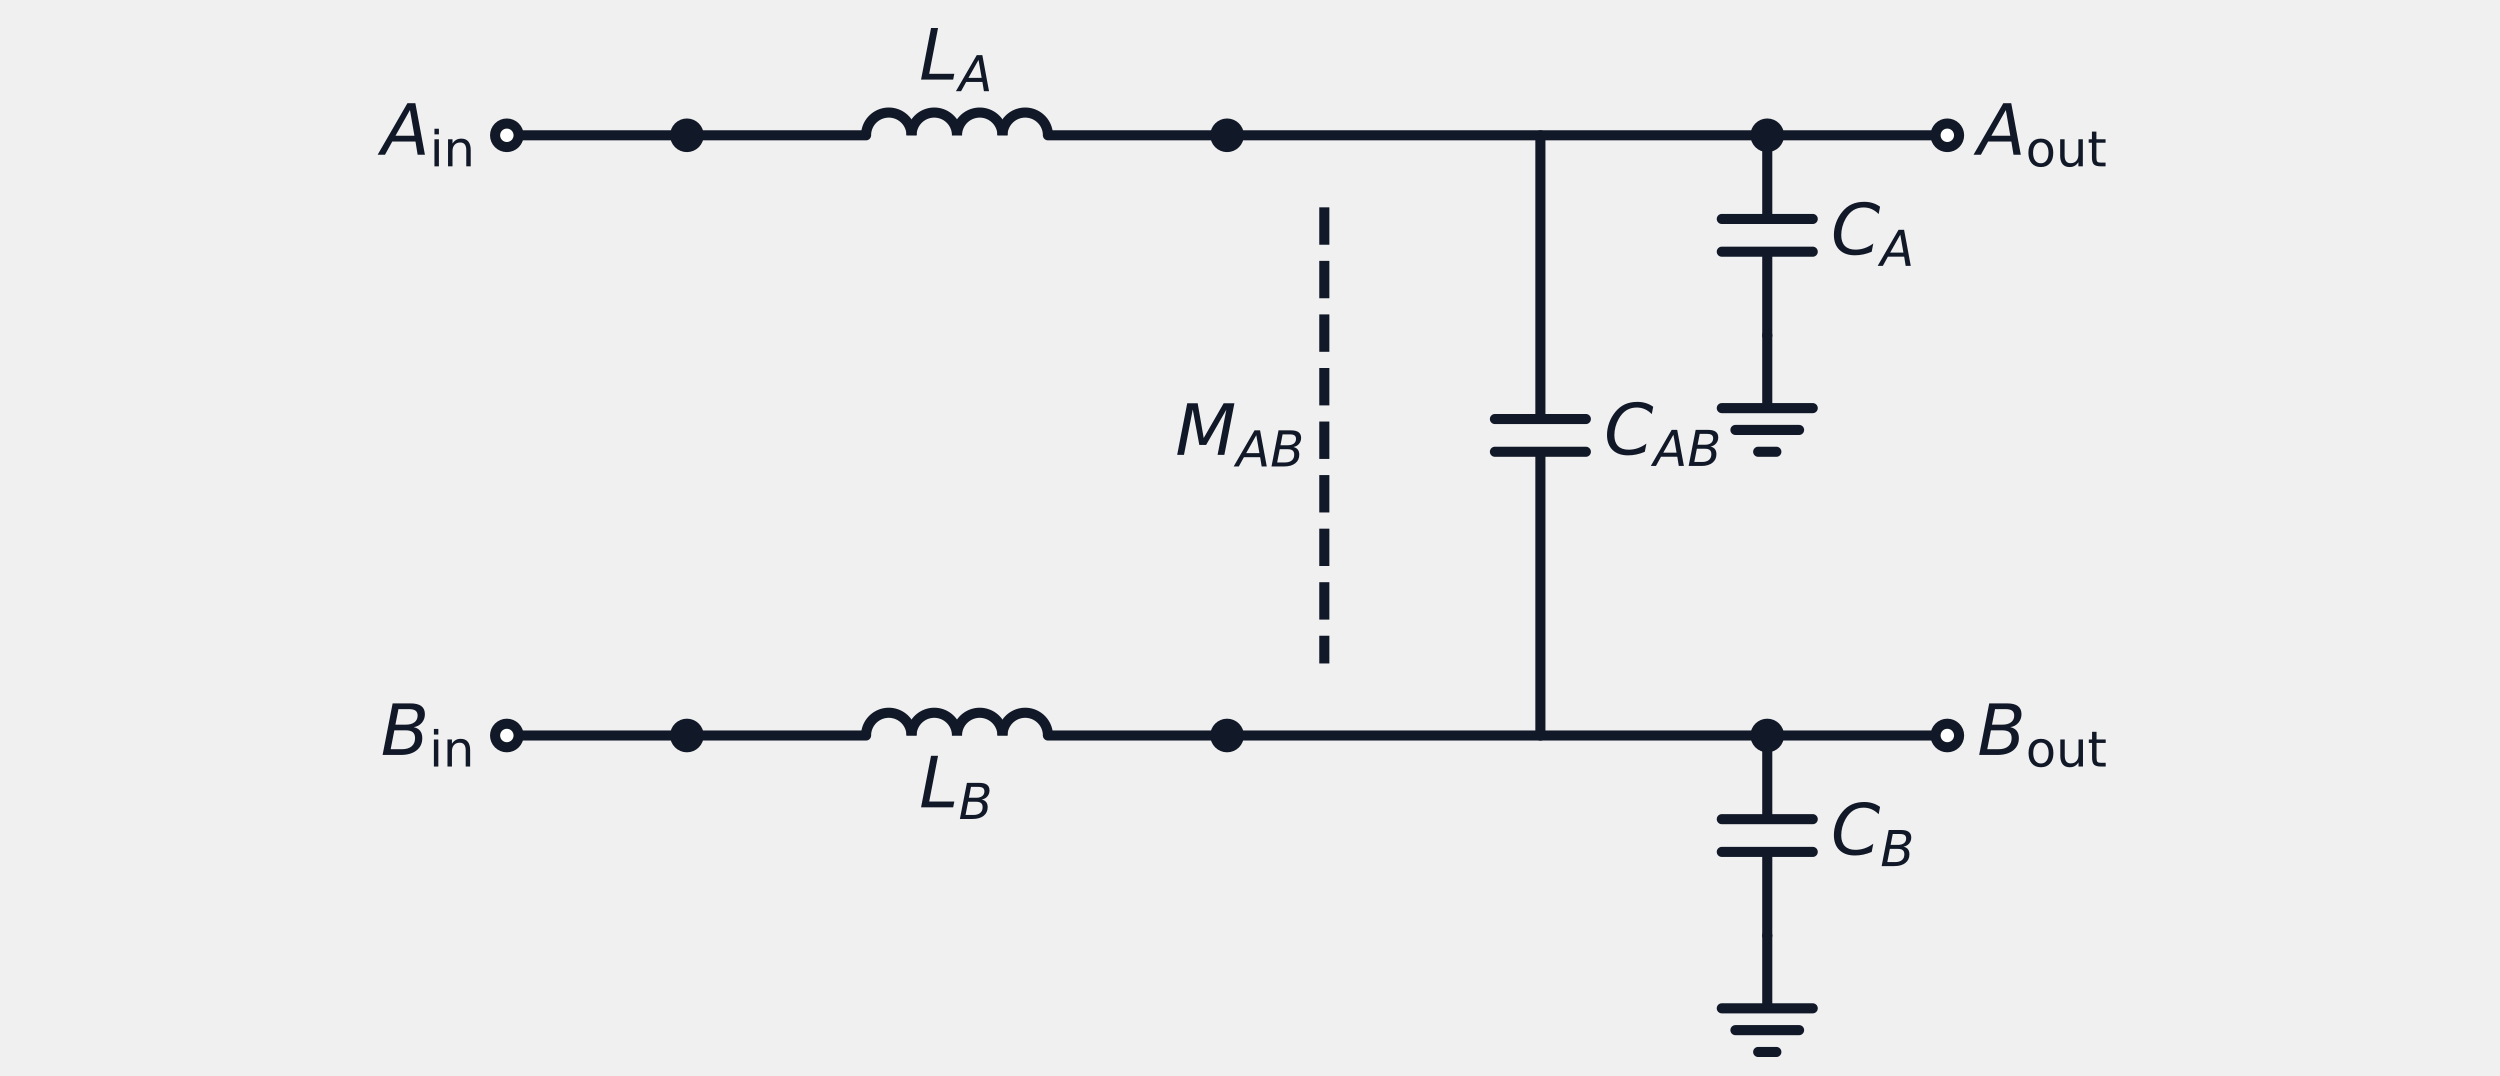
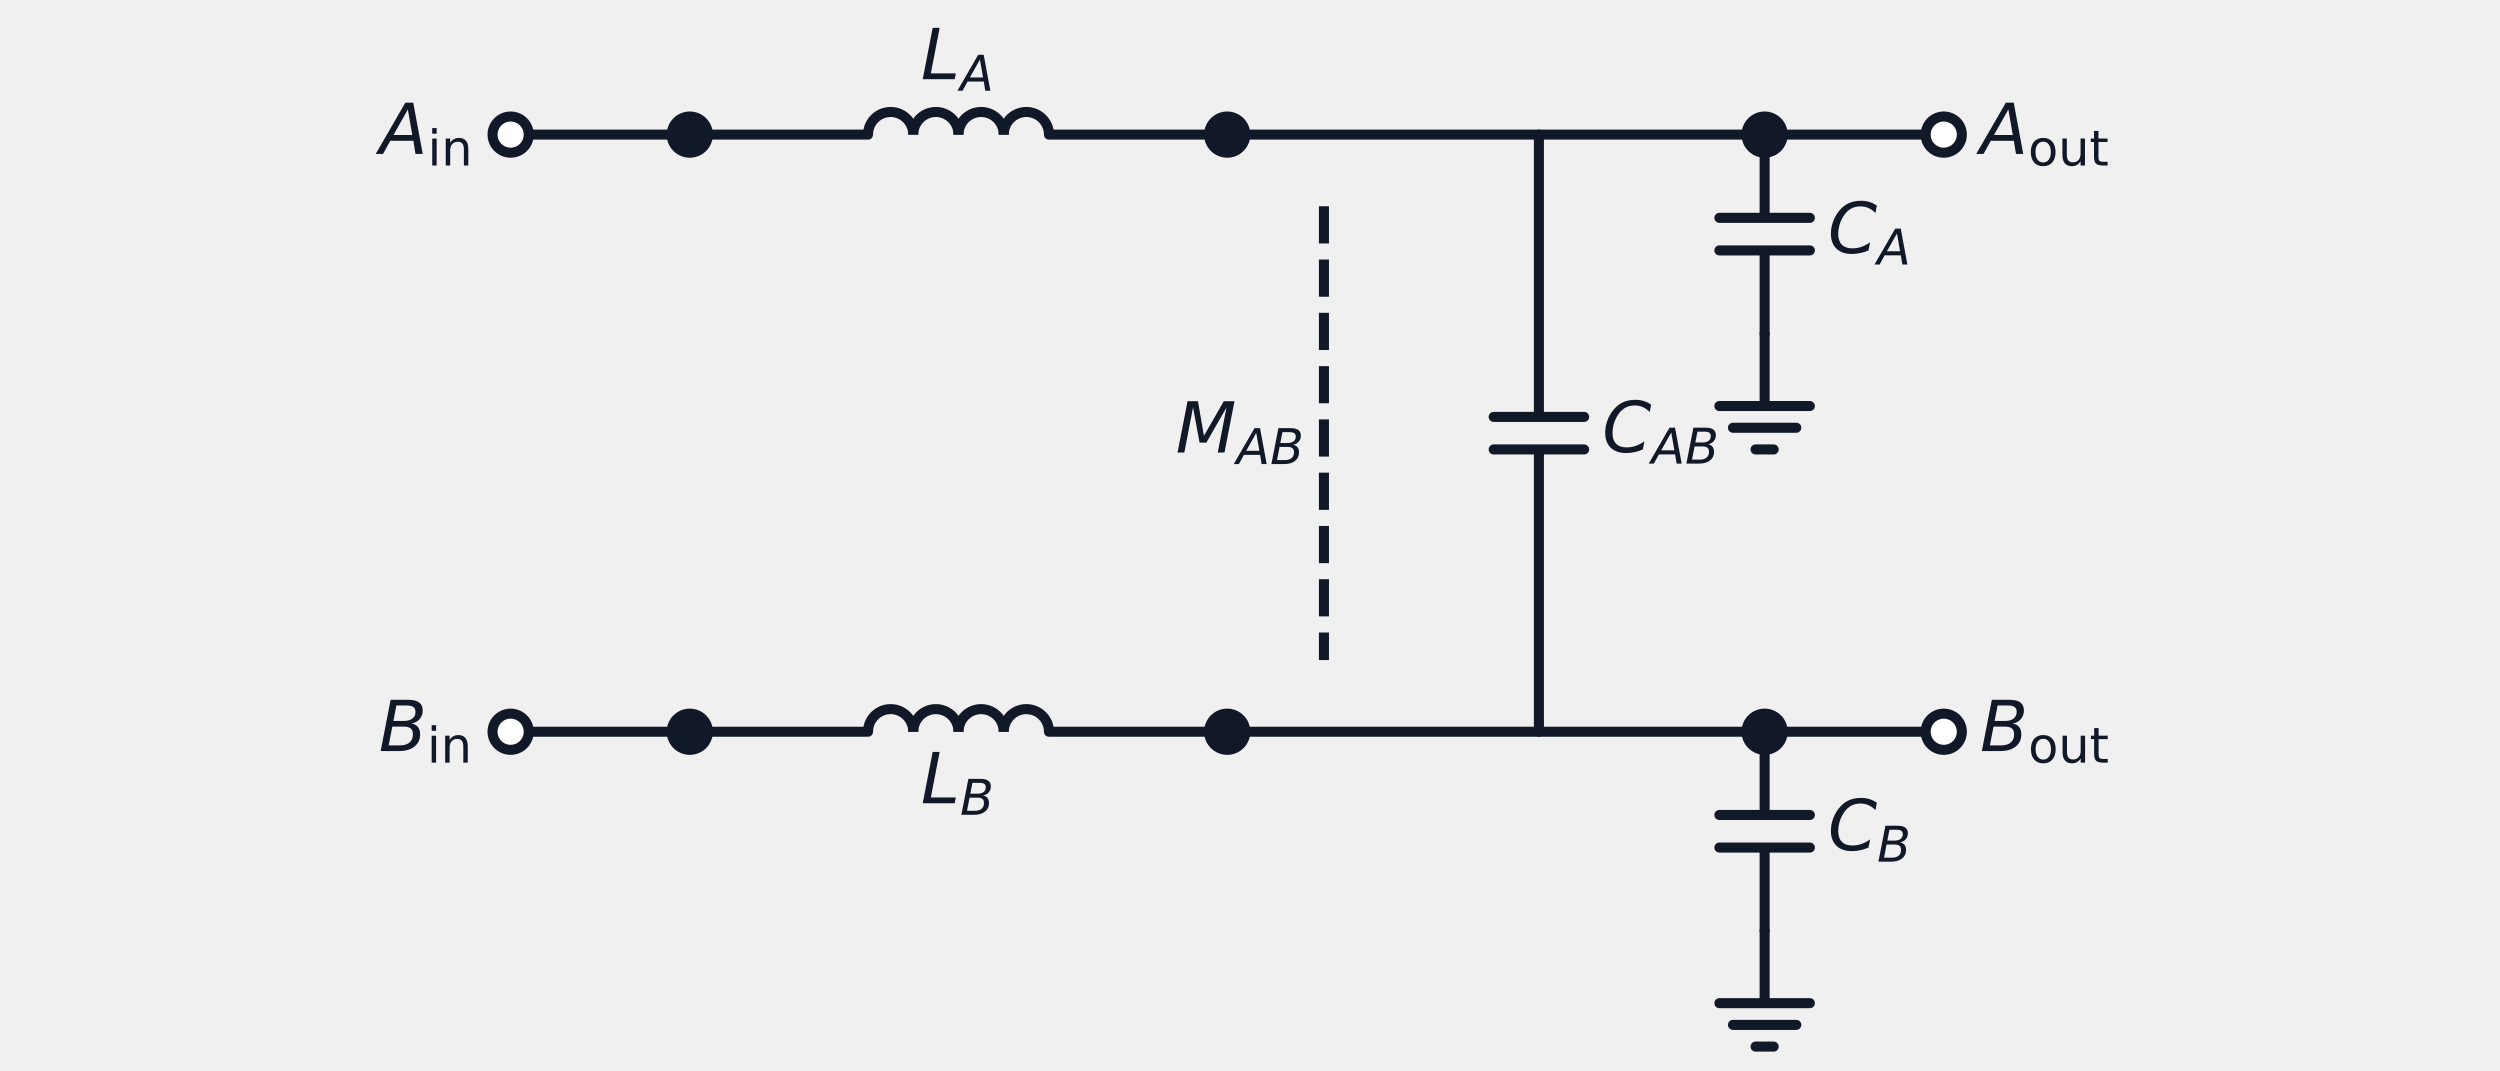
- <svg xmlns="http://www.w3.org/2000/svg" xmlns:xlink="http://www.w3.org/1999/xlink" width="494.835pt" height="212.9pt" viewBox="0 0 494.835 212.9" version="1.1">
+ <svg xmlns="http://www.w3.org/2000/svg" xmlns:xlink="http://www.w3.org/1999/xlink" width="497.376pt" height="212.9pt" viewBox="0 0 497.376 212.9" version="1.1">
  <defs>
    <style type="text/css">*{stroke-linejoin: round; stroke-linecap: butt}</style>
  </defs>
  <g id="figure_1">
    <g id="patch_1">
-       <path d="M 0 212.9 L 494.835 212.9 L 494.835 0 L 0 0 L 0 212.9 z " style="fill: none" />
+       <path d="M 0 212.9 L 497.376 212.9 L 497.376 0 L 0 0 L 0 212.9 z " style="fill: none" />
    </g>
    <g id="axes_1">
      <g id="patch_2">
-         <path d="M 171.421 26.78 L 171.431 26.492 L 171.458 26.205 L 171.504 25.92 L 171.569 25.639 L 171.651 25.362 L 171.75 25.091 L 171.867 24.828 L 172 24.572 L 172.15 24.325 L 172.315 24.088 L 172.495 23.863 L 172.689 23.649 L 172.896 23.449 L 173.116 23.262 L 173.347 23.089 L 173.589 22.932 L 173.84 22.79 L 174.1 22.665 L 174.367 22.557 L 174.641 22.466 L 174.92 22.393 L 175.203 22.338 L 175.489 22.301 L 175.777 22.282 L 176.066 22.282 L 176.354 22.301 L 176.64 22.338 L 176.923 22.393 L 177.202 22.466 L 177.476 22.557 L 177.743 22.665 L 178.003 22.79 L 178.254 22.932 L 178.496 23.089 L 178.727 23.262 L 178.947 23.449 L 179.154 23.649 L 179.348 23.863 L 179.528 24.088 L 179.693 24.325 L 179.842 24.572 L 179.976 24.828 L 180.093 25.091 L 180.192 25.362 L 180.274 25.639 L 180.338 25.92 L 180.384 26.205 L 180.412 26.492 L 180.421 26.78 " clip-path="url(#pNORMALIZED)" style="fill: none; stroke: #111827; stroke-width: 2; stroke-linejoin: miter" />
+         <path d="M 172.692 26.78 L 172.701 26.492 L 172.729 26.205 L 172.775 25.92 L 172.839 25.639 L 172.921 25.362 L 173.021 25.091 L 173.138 24.828 L 173.271 24.572 L 173.421 24.325 L 173.586 24.088 L 173.765 23.863 L 173.959 23.649 L 174.167 23.449 L 174.386 23.262 L 174.617 23.089 L 174.859 22.932 L 175.111 22.79 L 175.37 22.665 L 175.638 22.557 L 175.912 22.466 L 176.191 22.393 L 176.474 22.338 L 176.76 22.301 L 177.048 22.282 L 177.336 22.282 L 177.624 22.301 L 177.91 22.338 L 178.193 22.393 L 178.472 22.466 L 178.746 22.557 L 179.014 22.665 L 179.273 22.79 L 179.525 22.932 L 179.767 23.089 L 179.998 23.262 L 180.217 23.449 L 180.425 23.649 L 180.619 23.863 L 180.798 24.088 L 180.963 24.325 L 181.113 24.572 L 181.246 24.828 L 181.363 25.091 L 181.463 25.362 L 181.545 25.639 L 181.609 25.92 L 181.655 26.205 L 181.683 26.492 L 181.692 26.78 " clip-path="url(#pNORMALIZED)" style="fill: none; stroke: #111827; stroke-width: 2; stroke-linejoin: miter" />
      </g>
      <g id="patch_3">
-         <path d="M 180.421 26.78 L 180.431 26.492 L 180.458 26.205 L 180.504 25.92 L 180.569 25.639 L 180.651 25.362 L 180.75 25.091 L 180.867 24.828 L 181 24.572 L 181.15 24.325 L 181.315 24.088 L 181.495 23.863 L 181.689 23.649 L 181.896 23.449 L 182.116 23.262 L 182.347 23.089 L 182.589 22.932 L 182.84 22.79 L 183.1 22.665 L 183.367 22.557 L 183.641 22.466 L 183.92 22.393 L 184.203 22.338 L 184.489 22.301 L 184.777 22.282 L 185.066 22.282 L 185.354 22.301 L 185.64 22.338 L 185.923 22.393 L 186.202 22.466 L 186.476 22.557 L 186.743 22.665 L 187.003 22.79 L 187.254 22.932 L 187.496 23.089 L 187.727 23.262 L 187.947 23.449 L 188.154 23.649 L 188.348 23.863 L 188.528 24.088 L 188.693 24.325 L 188.842 24.572 L 188.976 24.828 L 189.093 25.091 L 189.192 25.362 L 189.274 25.639 L 189.338 25.92 L 189.384 26.205 L 189.412 26.492 L 189.421 26.78 " clip-path="url(#pNORMALIZED)" style="fill: none; stroke: #111827; stroke-width: 2; stroke-linejoin: miter" />
+         <path d="M 181.692 26.78 L 181.701 26.492 L 181.729 26.205 L 181.775 25.92 L 181.839 25.639 L 181.921 25.362 L 182.021 25.091 L 182.138 24.828 L 182.271 24.572 L 182.421 24.325 L 182.586 24.088 L 182.765 23.863 L 182.959 23.649 L 183.167 23.449 L 183.386 23.262 L 183.617 23.089 L 183.859 22.932 L 184.111 22.79 L 184.37 22.665 L 184.638 22.557 L 184.912 22.466 L 185.191 22.393 L 185.474 22.338 L 185.76 22.301 L 186.048 22.282 L 186.336 22.282 L 186.624 22.301 L 186.91 22.338 L 187.193 22.393 L 187.472 22.466 L 187.746 22.557 L 188.014 22.665 L 188.273 22.79 L 188.525 22.932 L 188.767 23.089 L 188.998 23.262 L 189.217 23.449 L 189.425 23.649 L 189.619 23.863 L 189.798 24.088 L 189.963 24.325 L 190.113 24.572 L 190.246 24.828 L 190.363 25.091 L 190.463 25.362 L 190.545 25.639 L 190.609 25.92 L 190.655 26.205 L 190.683 26.492 L 190.692 26.78 " clip-path="url(#pNORMALIZED)" style="fill: none; stroke: #111827; stroke-width: 2; stroke-linejoin: miter" />
      </g>
      <g id="patch_4">
-         <path d="M 189.421 26.78 L 189.431 26.492 L 189.458 26.205 L 189.504 25.92 L 189.569 25.639 L 189.651 25.362 L 189.75 25.091 L 189.867 24.828 L 190 24.572 L 190.15 24.325 L 190.315 24.088 L 190.495 23.863 L 190.689 23.649 L 190.896 23.449 L 191.116 23.262 L 191.347 23.089 L 191.589 22.932 L 191.84 22.79 L 192.1 22.665 L 192.367 22.557 L 192.641 22.466 L 192.92 22.393 L 193.203 22.338 L 193.489 22.301 L 193.777 22.282 L 194.066 22.282 L 194.354 22.301 L 194.64 22.338 L 194.923 22.393 L 195.202 22.466 L 195.476 22.557 L 195.743 22.665 L 196.003 22.79 L 196.254 22.932 L 196.496 23.089 L 196.727 23.262 L 196.947 23.449 L 197.154 23.649 L 197.348 23.863 L 197.528 24.088 L 197.693 24.325 L 197.842 24.572 L 197.976 24.828 L 198.093 25.091 L 198.192 25.362 L 198.274 25.639 L 198.338 25.92 L 198.384 26.205 L 198.412 26.492 L 198.421 26.78 " clip-path="url(#pNORMALIZED)" style="fill: none; stroke: #111827; stroke-width: 2; stroke-linejoin: miter" />
+         <path d="M 190.692 26.78 L 190.701 26.492 L 190.729 26.205 L 190.775 25.92 L 190.839 25.639 L 190.921 25.362 L 191.021 25.091 L 191.138 24.828 L 191.271 24.572 L 191.421 24.325 L 191.586 24.088 L 191.765 23.863 L 191.959 23.649 L 192.167 23.449 L 192.386 23.262 L 192.617 23.089 L 192.859 22.932 L 193.111 22.79 L 193.37 22.665 L 193.638 22.557 L 193.912 22.466 L 194.191 22.393 L 194.474 22.338 L 194.76 22.301 L 195.048 22.282 L 195.336 22.282 L 195.624 22.301 L 195.91 22.338 L 196.193 22.393 L 196.472 22.466 L 196.746 22.557 L 197.014 22.665 L 197.273 22.79 L 197.525 22.932 L 197.767 23.089 L 197.998 23.262 L 198.217 23.449 L 198.425 23.649 L 198.619 23.863 L 198.798 24.088 L 198.963 24.325 L 199.113 24.572 L 199.246 24.828 L 199.363 25.091 L 199.463 25.362 L 199.545 25.639 L 199.609 25.92 L 199.655 26.205 L 199.683 26.492 L 199.692 26.78 " clip-path="url(#pNORMALIZED)" style="fill: none; stroke: #111827; stroke-width: 2; stroke-linejoin: miter" />
      </g>
      <g id="patch_5">
-         <path d="M 198.421 26.78 L 198.431 26.492 L 198.458 26.205 L 198.504 25.92 L 198.569 25.639 L 198.651 25.362 L 198.75 25.091 L 198.867 24.828 L 199 24.572 L 199.15 24.325 L 199.315 24.088 L 199.495 23.863 L 199.689 23.649 L 199.896 23.449 L 200.116 23.262 L 200.347 23.089 L 200.589 22.932 L 200.84 22.79 L 201.1 22.665 L 201.367 22.557 L 201.641 22.466 L 201.92 22.393 L 202.203 22.338 L 202.489 22.301 L 202.777 22.282 L 203.066 22.282 L 203.354 22.301 L 203.64 22.338 L 203.923 22.393 L 204.202 22.466 L 204.476 22.557 L 204.743 22.665 L 205.003 22.79 L 205.254 22.932 L 205.496 23.089 L 205.727 23.262 L 205.947 23.449 L 206.154 23.649 L 206.348 23.863 L 206.528 24.088 L 206.693 24.325 L 206.842 24.572 L 206.976 24.828 L 207.093 25.091 L 207.192 25.362 L 207.274 25.639 L 207.338 25.92 L 207.384 26.205 L 207.412 26.492 L 207.421 26.78 " clip-path="url(#pNORMALIZED)" style="fill: none; stroke: #111827; stroke-width: 2; stroke-linejoin: miter" />
+         <path d="M 199.692 26.78 L 199.701 26.492 L 199.729 26.205 L 199.775 25.92 L 199.839 25.639 L 199.921 25.362 L 200.021 25.091 L 200.138 24.828 L 200.271 24.572 L 200.421 24.325 L 200.586 24.088 L 200.765 23.863 L 200.959 23.649 L 201.167 23.449 L 201.386 23.262 L 201.617 23.089 L 201.859 22.932 L 202.111 22.79 L 202.37 22.665 L 202.638 22.557 L 202.912 22.466 L 203.191 22.393 L 203.474 22.338 L 203.76 22.301 L 204.048 22.282 L 204.336 22.282 L 204.624 22.301 L 204.91 22.338 L 205.193 22.393 L 205.472 22.466 L 205.746 22.557 L 206.014 22.665 L 206.273 22.79 L 206.525 22.932 L 206.767 23.089 L 206.998 23.262 L 207.217 23.449 L 207.425 23.649 L 207.619 23.863 L 207.798 24.088 L 207.963 24.325 L 208.113 24.572 L 208.246 24.828 L 208.363 25.091 L 208.463 25.362 L 208.545 25.639 L 208.609 25.92 L 208.655 26.205 L 208.683 26.492 L 208.692 26.78 " clip-path="url(#pNORMALIZED)" style="fill: none; stroke: #111827; stroke-width: 2; stroke-linejoin: miter" />
      </g>
      <g id="patch_6">
-         <path d="M 171.421 145.58 L 171.431 145.292 L 171.458 145.005 L 171.504 144.72 L 171.569 144.439 L 171.651 144.162 L 171.75 143.891 L 171.867 143.628 L 172 143.372 L 172.15 143.125 L 172.315 142.888 L 172.495 142.663 L 172.689 142.449 L 172.896 142.249 L 173.116 142.062 L 173.347 141.889 L 173.589 141.732 L 173.84 141.59 L 174.1 141.465 L 174.367 141.357 L 174.641 141.266 L 174.92 141.193 L 175.203 141.138 L 175.489 141.101 L 175.777 141.082 L 176.066 141.082 L 176.354 141.101 L 176.64 141.138 L 176.923 141.193 L 177.202 141.266 L 177.476 141.357 L 177.743 141.465 L 178.003 141.59 L 178.254 141.732 L 178.496 141.889 L 178.727 142.062 L 178.947 142.249 L 179.154 142.449 L 179.348 142.663 L 179.528 142.888 L 179.693 143.125 L 179.842 143.372 L 179.976 143.628 L 180.093 143.891 L 180.192 144.162 L 180.274 144.439 L 180.338 144.72 L 180.384 145.005 L 180.412 145.292 L 180.421 145.58 " clip-path="url(#pNORMALIZED)" style="fill: none; stroke: #111827; stroke-width: 2; stroke-linejoin: miter" />
+         <path d="M 172.692 145.58 L 172.701 145.292 L 172.729 145.005 L 172.775 144.72 L 172.839 144.439 L 172.921 144.162 L 173.021 143.891 L 173.138 143.628 L 173.271 143.372 L 173.421 143.125 L 173.586 142.888 L 173.765 142.663 L 173.959 142.449 L 174.167 142.249 L 174.386 142.062 L 174.617 141.889 L 174.859 141.732 L 175.111 141.59 L 175.37 141.465 L 175.638 141.357 L 175.912 141.266 L 176.191 141.193 L 176.474 141.138 L 176.76 141.101 L 177.048 141.082 L 177.336 141.082 L 177.624 141.101 L 177.91 141.138 L 178.193 141.193 L 178.472 141.266 L 178.746 141.357 L 179.014 141.465 L 179.273 141.59 L 179.525 141.732 L 179.767 141.889 L 179.998 142.062 L 180.217 142.249 L 180.425 142.449 L 180.619 142.663 L 180.798 142.888 L 180.963 143.125 L 181.113 143.372 L 181.246 143.628 L 181.363 143.891 L 181.463 144.162 L 181.545 144.439 L 181.609 144.72 L 181.655 145.005 L 181.683 145.292 L 181.692 145.58 " clip-path="url(#pNORMALIZED)" style="fill: none; stroke: #111827; stroke-width: 2; stroke-linejoin: miter" />
      </g>
      <g id="patch_7">
-         <path d="M 180.421 145.58 L 180.431 145.292 L 180.458 145.005 L 180.504 144.72 L 180.569 144.439 L 180.651 144.162 L 180.75 143.891 L 180.867 143.628 L 181 143.372 L 181.15 143.125 L 181.315 142.888 L 181.495 142.663 L 181.689 142.449 L 181.896 142.249 L 182.116 142.062 L 182.347 141.889 L 182.589 141.732 L 182.84 141.59 L 183.1 141.465 L 183.367 141.357 L 183.641 141.266 L 183.92 141.193 L 184.203 141.138 L 184.489 141.101 L 184.777 141.082 L 185.066 141.082 L 185.354 141.101 L 185.64 141.138 L 185.923 141.193 L 186.202 141.266 L 186.476 141.357 L 186.743 141.465 L 187.003 141.59 L 187.254 141.732 L 187.496 141.889 L 187.727 142.062 L 187.947 142.249 L 188.154 142.449 L 188.348 142.663 L 188.528 142.888 L 188.693 143.125 L 188.842 143.372 L 188.976 143.628 L 189.093 143.891 L 189.192 144.162 L 189.274 144.439 L 189.338 144.72 L 189.384 145.005 L 189.412 145.292 L 189.421 145.58 " clip-path="url(#pNORMALIZED)" style="fill: none; stroke: #111827; stroke-width: 2; stroke-linejoin: miter" />
+         <path d="M 181.692 145.58 L 181.701 145.292 L 181.729 145.005 L 181.775 144.72 L 181.839 144.439 L 181.921 144.162 L 182.021 143.891 L 182.138 143.628 L 182.271 143.372 L 182.421 143.125 L 182.586 142.888 L 182.765 142.663 L 182.959 142.449 L 183.167 142.249 L 183.386 142.062 L 183.617 141.889 L 183.859 141.732 L 184.111 141.59 L 184.37 141.465 L 184.638 141.357 L 184.912 141.266 L 185.191 141.193 L 185.474 141.138 L 185.76 141.101 L 186.048 141.082 L 186.336 141.082 L 186.624 141.101 L 186.91 141.138 L 187.193 141.193 L 187.472 141.266 L 187.746 141.357 L 188.014 141.465 L 188.273 141.59 L 188.525 141.732 L 188.767 141.889 L 188.998 142.062 L 189.217 142.249 L 189.425 142.449 L 189.619 142.663 L 189.798 142.888 L 189.963 143.125 L 190.113 143.372 L 190.246 143.628 L 190.363 143.891 L 190.463 144.162 L 190.545 144.439 L 190.609 144.72 L 190.655 145.005 L 190.683 145.292 L 190.692 145.58 " clip-path="url(#pNORMALIZED)" style="fill: none; stroke: #111827; stroke-width: 2; stroke-linejoin: miter" />
      </g>
      <g id="patch_8">
-         <path d="M 189.421 145.58 L 189.431 145.292 L 189.458 145.005 L 189.504 144.72 L 189.569 144.439 L 189.651 144.162 L 189.75 143.891 L 189.867 143.628 L 190 143.372 L 190.15 143.125 L 190.315 142.888 L 190.495 142.663 L 190.689 142.449 L 190.896 142.249 L 191.116 142.062 L 191.347 141.889 L 191.589 141.732 L 191.84 141.59 L 192.1 141.465 L 192.367 141.357 L 192.641 141.266 L 192.92 141.193 L 193.203 141.138 L 193.489 141.101 L 193.777 141.082 L 194.066 141.082 L 194.354 141.101 L 194.64 141.138 L 194.923 141.193 L 195.202 141.266 L 195.476 141.357 L 195.743 141.465 L 196.003 141.59 L 196.254 141.732 L 196.496 141.889 L 196.727 142.062 L 196.947 142.249 L 197.154 142.449 L 197.348 142.663 L 197.528 142.888 L 197.693 143.125 L 197.842 143.372 L 197.976 143.628 L 198.093 143.891 L 198.192 144.162 L 198.274 144.439 L 198.338 144.72 L 198.384 145.005 L 198.412 145.292 L 198.421 145.58 " clip-path="url(#pNORMALIZED)" style="fill: none; stroke: #111827; stroke-width: 2; stroke-linejoin: miter" />
+         <path d="M 190.692 145.58 L 190.701 145.292 L 190.729 145.005 L 190.775 144.72 L 190.839 144.439 L 190.921 144.162 L 191.021 143.891 L 191.138 143.628 L 191.271 143.372 L 191.421 143.125 L 191.586 142.888 L 191.765 142.663 L 191.959 142.449 L 192.167 142.249 L 192.386 142.062 L 192.617 141.889 L 192.859 141.732 L 193.111 141.59 L 193.37 141.465 L 193.638 141.357 L 193.912 141.266 L 194.191 141.193 L 194.474 141.138 L 194.76 141.101 L 195.048 141.082 L 195.336 141.082 L 195.624 141.101 L 195.91 141.138 L 196.193 141.193 L 196.472 141.266 L 196.746 141.357 L 197.014 141.465 L 197.273 141.59 L 197.525 141.732 L 197.767 141.889 L 197.998 142.062 L 198.217 142.249 L 198.425 142.449 L 198.619 142.663 L 198.798 142.888 L 198.963 143.125 L 199.113 143.372 L 199.246 143.628 L 199.363 143.891 L 199.463 144.162 L 199.545 144.439 L 199.609 144.72 L 199.655 145.005 L 199.683 145.292 L 199.692 145.58 " clip-path="url(#pNORMALIZED)" style="fill: none; stroke: #111827; stroke-width: 2; stroke-linejoin: miter" />
      </g>
      <g id="patch_9">
-         <path d="M 198.421 145.58 L 198.431 145.292 L 198.458 145.005 L 198.504 144.72 L 198.569 144.439 L 198.651 144.162 L 198.75 143.891 L 198.867 143.628 L 199 143.372 L 199.15 143.125 L 199.315 142.888 L 199.495 142.663 L 199.689 142.449 L 199.896 142.249 L 200.116 142.062 L 200.347 141.889 L 200.589 141.732 L 200.84 141.59 L 201.1 141.465 L 201.367 141.357 L 201.641 141.266 L 201.92 141.193 L 202.203 141.138 L 202.489 141.101 L 202.777 141.082 L 203.066 141.082 L 203.354 141.101 L 203.64 141.138 L 203.923 141.193 L 204.202 141.266 L 204.476 141.357 L 204.743 141.465 L 205.003 141.59 L 205.254 141.732 L 205.496 141.889 L 205.727 142.062 L 205.947 142.249 L 206.154 142.449 L 206.348 142.663 L 206.528 142.888 L 206.693 143.125 L 206.842 143.372 L 206.976 143.628 L 207.093 143.891 L 207.192 144.162 L 207.274 144.439 L 207.338 144.72 L 207.384 145.005 L 207.412 145.292 L 207.421 145.58 " clip-path="url(#pNORMALIZED)" style="fill: none; stroke: #111827; stroke-width: 2; stroke-linejoin: miter" />
+         <path d="M 199.692 145.58 L 199.701 145.292 L 199.729 145.005 L 199.775 144.72 L 199.839 144.439 L 199.921 144.162 L 200.021 143.891 L 200.138 143.628 L 200.271 143.372 L 200.421 143.125 L 200.586 142.888 L 200.765 142.663 L 200.959 142.449 L 201.167 142.249 L 201.386 142.062 L 201.617 141.889 L 201.859 141.732 L 202.111 141.59 L 202.37 141.465 L 202.638 141.357 L 202.912 141.266 L 203.191 141.193 L 203.474 141.138 L 203.76 141.101 L 204.048 141.082 L 204.336 141.082 L 204.624 141.101 L 204.91 141.138 L 205.193 141.193 L 205.472 141.266 L 205.746 141.357 L 206.014 141.465 L 206.273 141.59 L 206.525 141.732 L 206.767 141.889 L 206.998 142.062 L 207.217 142.249 L 207.425 142.449 L 207.619 142.663 L 207.798 142.888 L 207.963 143.125 L 208.113 143.372 L 208.246 143.628 L 208.363 143.891 L 208.463 144.162 L 208.545 144.439 L 208.609 144.72 L 208.655 145.005 L 208.683 145.292 L 208.692 145.58 " clip-path="url(#pNORMALIZED)" style="fill: none; stroke: #111827; stroke-width: 2; stroke-linejoin: miter" />
      </g>
      <g id="line2d_1">
-         <path d="M 100.321 26.78 L 118.141 26.78 L 135.961 26.78 " clip-path="url(#pNORMALIZED)" style="fill: none; stroke: #111827; stroke-width: 2; stroke-linecap: round" />
+         <path d="M 101.592 26.78 L 119.412 26.78 L 137.232 26.78 " clip-path="url(#pNORMALIZED)" style="fill: none; stroke: #111827; stroke-width: 2; stroke-linecap: round" />
      </g>
      <g id="line2d_2">
-         <path d="M 349.801 26.78 L 367.621 26.78 L 385.441 26.78 " clip-path="url(#pNORMALIZED)" style="fill: none; stroke: #111827; stroke-width: 2; stroke-linecap: round" />
+         <path d="M 351.072 26.78 L 368.892 26.78 L 386.712 26.78 " clip-path="url(#pNORMALIZED)" style="fill: none; stroke: #111827; stroke-width: 2; stroke-linecap: round" />
      </g>
      <g id="line2d_3">
-         <path d="M 100.321 145.58 L 118.141 145.58 L 135.961 145.58 " clip-path="url(#pNORMALIZED)" style="fill: none; stroke: #111827; stroke-width: 2; stroke-linecap: round" />
+         <path d="M 101.592 145.58 L 119.412 145.58 L 137.232 145.58 " clip-path="url(#pNORMALIZED)" style="fill: none; stroke: #111827; stroke-width: 2; stroke-linecap: round" />
      </g>
      <g id="line2d_4">
-         <path d="M 349.801 145.58 L 367.621 145.58 L 385.441 145.58 " clip-path="url(#pNORMALIZED)" style="fill: none; stroke: #111827; stroke-width: 2; stroke-linecap: round" />
+         <path d="M 351.072 145.58 L 368.892 145.58 L 386.712 145.58 " clip-path="url(#pNORMALIZED)" style="fill: none; stroke: #111827; stroke-width: 2; stroke-linecap: round" />
      </g>
      <g id="line2d_5">
-         <path d="M 135.961 26.78 L 171.421 26.78 M 207.421 26.78 L 242.881 26.78 " clip-path="url(#pNORMALIZED)" style="fill: none; stroke: #111827; stroke-width: 2; stroke-linecap: round" />
+         <path d="M 137.232 26.78 L 172.692 26.78 M 208.692 26.78 L 244.152 26.78 " clip-path="url(#pNORMALIZED)" style="fill: none; stroke: #111827; stroke-width: 2; stroke-linecap: round" />
      </g>
      <g id="line2d_6">
-         <path d="M 242.881 26.78 L 296.341 26.78 L 349.801 26.78 " clip-path="url(#pNORMALIZED)" style="fill: none; stroke: #111827; stroke-width: 2; stroke-linecap: round" />
+         <path d="M 244.152 26.78 L 297.612 26.78 L 351.072 26.78 " clip-path="url(#pNORMALIZED)" style="fill: none; stroke: #111827; stroke-width: 2; stroke-linecap: round" />
      </g>
      <g id="line2d_7">
-         <path d="M 135.961 145.58 L 171.421 145.58 M 207.421 145.58 L 242.881 145.58 " clip-path="url(#pNORMALIZED)" style="fill: none; stroke: #111827; stroke-width: 2; stroke-linecap: round" />
+         <path d="M 137.232 145.58 L 172.692 145.58 M 208.692 145.58 L 244.152 145.58 " clip-path="url(#pNORMALIZED)" style="fill: none; stroke: #111827; stroke-width: 2; stroke-linecap: round" />
      </g>
      <g id="line2d_8">
-         <path d="M 242.881 145.58 L 296.341 145.58 L 349.801 145.58 " clip-path="url(#pNORMALIZED)" style="fill: none; stroke: #111827; stroke-width: 2; stroke-linecap: round" />
+         <path d="M 244.152 145.58 L 297.612 145.58 L 351.072 145.58 " clip-path="url(#pNORMALIZED)" style="fill: none; stroke: #111827; stroke-width: 2; stroke-linecap: round" />
      </g>
      <g id="line2d_9">
-         <path d="M 349.801 26.78 L 349.801 43.34 M 358.801 43.34 L 340.801 43.34 M 358.801 49.82 L 340.801 49.82 M 349.801 49.82 L 349.801 66.38 " clip-path="url(#pNORMALIZED)" style="fill: none; stroke: #111827; stroke-width: 2; stroke-linecap: round" />
+         <path d="M 351.072 26.78 L 351.072 43.34 M 360.072 43.34 L 342.072 43.34 M 360.072 49.82 L 342.072 49.82 M 351.072 49.82 L 351.072 66.38 " clip-path="url(#pNORMALIZED)" style="fill: none; stroke: #111827; stroke-width: 2; stroke-linecap: round" />
      </g>
      <g id="line2d_10">
-         <path d="M 349.801 66.38 L 349.801 80.78 L 340.801 80.78 L 358.801 80.78 M 343.501 85.1 L 356.101 85.1 M 348.001 89.42 L 351.601 89.42 " clip-path="url(#pNORMALIZED)" style="fill: none; stroke: #111827; stroke-width: 2; stroke-linecap: round" />
+         <path d="M 351.072 66.38 L 351.072 80.78 L 342.072 80.78 L 360.072 80.78 M 344.772 85.1 L 357.372 85.1 M 349.272 89.42 L 352.872 89.42 " clip-path="url(#pNORMALIZED)" style="fill: none; stroke: #111827; stroke-width: 2; stroke-linecap: round" />
      </g>
      <g id="line2d_11">
-         <path d="M 349.801 145.58 L 349.801 162.14 M 358.801 162.14 L 340.801 162.14 M 358.801 168.62 L 340.801 168.62 M 349.801 168.62 L 349.801 185.18 " clip-path="url(#pNORMALIZED)" style="fill: none; stroke: #111827; stroke-width: 2; stroke-linecap: round" />
+         <path d="M 351.072 145.58 L 351.072 162.14 M 360.072 162.14 L 342.072 162.14 M 360.072 168.62 L 342.072 168.62 M 351.072 168.62 L 351.072 185.18 " clip-path="url(#pNORMALIZED)" style="fill: none; stroke: #111827; stroke-width: 2; stroke-linecap: round" />
      </g>
      <g id="line2d_12">
-         <path d="M 349.801 185.18 L 349.801 199.58 L 340.801 199.58 L 358.801 199.58 M 343.501 203.9 L 356.101 203.9 M 348.001 208.22 L 351.601 208.22 " clip-path="url(#pNORMALIZED)" style="fill: none; stroke: #111827; stroke-width: 2; stroke-linecap: round" />
+         <path d="M 351.072 185.18 L 351.072 199.58 L 342.072 199.58 L 360.072 199.58 M 344.772 203.9 L 357.372 203.9 M 349.272 208.22 L 352.872 208.22 " clip-path="url(#pNORMALIZED)" style="fill: none; stroke: #111827; stroke-width: 2; stroke-linecap: round" />
      </g>
      <g id="line2d_13">
-         <path d="M 262.127 41.036 L 262.127 86.18 L 262.127 131.324 " clip-path="url(#pNORMALIZED)" style="fill: none; stroke-dasharray: 7.4,3.2; stroke-dashoffset: 0; stroke: #111827; stroke-width: 2" />
+         <path d="M 263.398 41.036 L 263.398 86.18 L 263.398 131.324 " clip-path="url(#pNORMALIZED)" style="fill: none; stroke-dasharray: 7.4,3.2; stroke-dashoffset: 0; stroke: #111827; stroke-width: 2" />
      </g>
      <g id="line2d_14">
-         <path d="M 304.895 26.78 L 304.895 82.94 M 313.895 82.94 L 295.895 82.94 M 313.895 89.42 L 295.895 89.42 M 304.895 89.42 L 304.895 145.58 " clip-path="url(#pNORMALIZED)" style="fill: none; stroke: #111827; stroke-width: 2; stroke-linecap: round" />
+         <path d="M 306.166 26.78 L 306.166 82.94 M 315.166 82.94 L 297.166 82.94 M 315.166 89.42 L 297.166 89.42 M 306.166 89.42 L 306.166 145.58 " clip-path="url(#pNORMALIZED)" style="fill: none; stroke: #111827; stroke-width: 2; stroke-linecap: round" />
      </g>
      <g id="text_1">
-         <g style="fill: #111827" transform="translate(181.9314 15.76844) scale(0.14 -0.14)">
+         <g style="fill: #111827" transform="translate(183.202 15.76844) scale(0.14 -0.14)">
          <defs>
            <path id="DejaVuSans-Oblique-4c" d="M 1075 4666 L 1709 4666 L 909 525 L 3181 525 L 3078 0 L 172 0 L 1075 4666 z " transform="scale(0.015625)" />
            <path id="DejaVuSans-Oblique-41" d="M 2356 4666 L 3072 4666 L 3938 0 L 3278 0 L 3084 1197 L 984 1197 L 325 0 L -341 0 L 2356 4666 z M 2584 4044 L 1275 1722 L 2988 1722 L 2584 4044 z " transform="scale(0.015625)" />
          </defs>
          <use xlink:href="#DejaVuSans-Oblique-4c" transform="translate(0 0.09375)" />
          <use xlink:href="#DejaVuSans-Oblique-41" transform="translate(55.71289 -16.3125) scale(0.7)" />
        </g>
      </g>
      <g id="text_2">
-         <g style="fill: #111827" transform="translate(181.9314 159.8178) scale(0.14 -0.14)">
+         <g style="fill: #111827" transform="translate(183.202 159.8178) scale(0.14 -0.14)">
          <defs>
            <path id="DejaVuSans-Oblique-42" d="M 1081 4666 L 2694 4666 Q 3350 4666 3675 4422 Q 4000 4178 4000 3688 Q 4000 3238 3720 2911 Q 3441 2584 2988 2516 Q 3375 2428 3569 2181 Q 3763 1934 3763 1522 Q 3763 819 3242 409 Q 2722 0 1819 0 L 172 0 L 1081 4666 z M 1234 2228 L 903 519 L 1919 519 Q 2491 519 2800 781 Q 3109 1044 3109 1522 Q 3109 1891 2904 2059 Q 2700 2228 2247 2228 L 1234 2228 z M 1606 4147 L 1331 2741 L 2272 2741 Q 2775 2741 3058 2959 Q 3341 3178 3341 3566 Q 3341 3869 3150 4008 Q 2959 4147 2541 4147 L 1606 4147 z " transform="scale(0.015625)" />
          </defs>
          <use xlink:href="#DejaVuSans-Oblique-4c" transform="translate(0 0.09375)" />
          <use xlink:href="#DejaVuSans-Oblique-42" transform="translate(55.71289 -16.3125) scale(0.7)" />
        </g>
      </g>
      <g id="text_3">
-         <g style="fill: #111827" transform="translate(362.4014 50.4431) scale(0.14 -0.14)">
+         <g style="fill: #111827" transform="translate(363.672 50.4431) scale(0.14 -0.14)">
          <defs>
            <path id="DejaVuSans-Oblique-43" d="M 4447 4306 L 4319 3641 Q 4019 3944 3683 4091 Q 3347 4238 2956 4238 Q 2422 4238 2017 3981 Q 1613 3725 1319 3200 Q 1131 2863 1032 2486 Q 934 2109 934 1728 Q 934 1091 1264 756 Q 1594 422 2222 422 Q 2656 422 3056 561 Q 3456 700 3834 978 L 3688 231 Q 3316 72 2936 -9 Q 2556 -91 2175 -91 Q 1278 -91 773 396 Q 269 884 269 1753 Q 269 2309 461 2846 Q 653 3384 1013 3828 Q 1394 4300 1883 4525 Q 2372 4750 3022 4750 Q 3422 4750 3780 4639 Q 4138 4528 4447 4306 z " transform="scale(0.015625)" />
          </defs>
          <use xlink:href="#DejaVuSans-Oblique-43" transform="translate(0 0.78125)" />
          <use xlink:href="#DejaVuSans-Oblique-41" transform="translate(69.82422 -15.625) scale(0.7)" />
        </g>
      </g>
      <g id="text_4">
-         <g style="fill: #111827" transform="translate(362.4014 169.2431) scale(0.14 -0.14)">
+         <g style="fill: #111827" transform="translate(363.672 169.2431) scale(0.14 -0.14)">
          <use xlink:href="#DejaVuSans-Oblique-43" transform="translate(0 0.78125)" />
          <use xlink:href="#DejaVuSans-Oblique-42" transform="translate(69.82422 -15.625) scale(0.7)" />
        </g>
      </g>
      <g id="text_5">
-         <g style="fill: #111827" transform="translate(232.627 90.0431) scale(0.14 -0.14)">
+         <g style="fill: #111827" transform="translate(233.8976 90.0431) scale(0.14 -0.14)">
          <defs>
            <path id="DejaVuSans-Oblique-4d" d="M 1081 4666 L 2028 4666 L 2572 1522 L 4378 4666 L 5350 4666 L 4441 0 L 3828 0 L 4622 4091 L 2791 897 L 2175 897 L 1581 4103 L 788 0 L 172 0 L 1081 4666 z " transform="scale(0.015625)" />
          </defs>
          <use xlink:href="#DejaVuSans-Oblique-4d" transform="translate(0 0.09375)" />
          <use xlink:href="#DejaVuSans-Oblique-41" transform="translate(86.2793 -16.3125) scale(0.7)" />
          <use xlink:href="#DejaVuSans-Oblique-42" transform="translate(134.165 -16.3125) scale(0.7)" />
        </g>
      </g>
      <g id="text_6">
-         <g style="fill: #111827" transform="translate(317.495 90.0431) scale(0.14 -0.14)">
+         <g style="fill: #111827" transform="translate(318.7656 90.0431) scale(0.14 -0.14)">
          <use xlink:href="#DejaVuSans-Oblique-43" transform="translate(0 0.78125)" />
          <use xlink:href="#DejaVuSans-Oblique-41" transform="translate(69.82422 -15.625) scale(0.7)" />
          <use xlink:href="#DejaVuSans-Oblique-42" transform="translate(117.71 -15.625) scale(0.7)" />
        </g>
      </g>
      <g id="patch_10">
-         <path d="M 100.321 29.109 C 100.939 29.109 101.532 28.864 101.969 28.427 C 102.405 27.99 102.651 27.398 102.651 26.78 C 102.651 26.162 102.405 25.57 101.969 25.133 C 101.532 24.696 100.939 24.451 100.321 24.451 C 99.704 24.451 99.111 24.696 98.674 25.133 C 98.237 25.57 97.992 26.162 97.992 26.78 C 97.992 27.398 98.237 27.99 98.674 28.427 C 99.111 28.864 99.704 29.109 100.321 29.109 z " clip-path="url(#pNORMALIZED)" style="fill: #ffffff; stroke: #111827; stroke-width: 2; stroke-linejoin: miter" />
+         <path d="M 101.592 30.38 C 102.547 30.38 103.462 30.001 104.138 29.326 C 104.813 28.65 105.192 27.735 105.192 26.78 C 105.192 25.825 104.813 24.909 104.138 24.234 C 103.462 23.559 102.547 23.18 101.592 23.18 C 100.637 23.18 99.722 23.559 99.046 24.234 C 98.371 24.909 97.992 25.825 97.992 26.78 C 97.992 27.735 98.371 28.65 99.046 29.326 C 99.722 30.001 100.637 30.38 101.592 30.38 z " clip-path="url(#pNORMALIZED)" style="fill: #ffffff; stroke: #111827; stroke-width: 2; stroke-linejoin: miter" />
      </g>
      <g id="text_7">
        <g style="fill: #111827" transform="translate(75.492 30.6431) scale(0.14 -0.14)">
          <defs>
            <path id="DejaVuSans-69" d="M 603 3500 L 1178 3500 L 1178 0 L 603 0 L 603 3500 z M 603 4863 L 1178 4863 L 1178 4134 L 603 4134 L 603 4863 z " transform="scale(0.015625)" />
            <path id="DejaVuSans-6e" d="M 3513 2113 L 3513 0 L 2938 0 L 2938 2094 Q 2938 2591 2744 2837 Q 2550 3084 2163 3084 Q 1697 3084 1428 2787 Q 1159 2491 1159 1978 L 1159 0 L 581 0 L 581 3500 L 1159 3500 L 1159 2956 Q 1366 3272 1645 3428 Q 1925 3584 2291 3584 Q 2894 3584 3203 3211 Q 3513 2838 3513 2113 z " transform="scale(0.015625)" />
          </defs>
          <use xlink:href="#DejaVuSans-Oblique-41" transform="translate(0 0.09375)" />
          <use xlink:href="#DejaVuSans-69" transform="translate(68.4082 -16.3125) scale(0.7)" />
          <use xlink:href="#DejaVuSans-6e" transform="translate(87.85644 -16.3125) scale(0.7)" />
        </g>
      </g>
      <g id="patch_11">
-         <path d="M 385.441 29.109 C 386.059 29.109 386.652 28.864 387.089 28.427 C 387.525 27.99 387.771 27.398 387.771 26.78 C 387.771 26.162 387.525 25.57 387.089 25.133 C 386.652 24.696 386.059 24.451 385.441 24.451 C 384.824 24.451 384.231 24.696 383.794 25.133 C 383.357 25.57 383.112 26.162 383.112 26.78 C 383.112 27.398 383.357 27.99 383.794 28.427 C 384.231 28.864 384.824 29.109 385.441 29.109 z " clip-path="url(#pNORMALIZED)" style="fill: #ffffff; stroke: #111827; stroke-width: 2; stroke-linejoin: miter" />
+         <path d="M 386.712 30.38 C 387.667 30.38 388.582 30.001 389.258 29.326 C 389.933 28.65 390.312 27.735 390.312 26.78 C 390.312 25.825 389.933 24.909 389.258 24.234 C 388.582 23.559 387.667 23.18 386.712 23.18 C 385.757 23.18 384.842 23.559 384.166 24.234 C 383.491 24.909 383.112 25.825 383.112 26.78 C 383.112 27.735 383.491 28.65 384.166 29.326 C 384.842 30.001 385.757 30.38 386.712 30.38 z " clip-path="url(#pNORMALIZED)" style="fill: #ffffff; stroke: #111827; stroke-width: 2; stroke-linejoin: miter" />
      </g>
      <g id="text_8">
-         <g style="fill: #111827" transform="translate(391.3708 30.6431) scale(0.14 -0.14)">
+         <g style="fill: #111827" transform="translate(393.912 30.6431) scale(0.14 -0.14)">
          <defs>
            <path id="DejaVuSans-6f" d="M 1959 3097 Q 1497 3097 1228 2736 Q 959 2375 959 1747 Q 959 1119 1226 758 Q 1494 397 1959 397 Q 2419 397 2687 759 Q 2956 1122 2956 1747 Q 2956 2369 2687 2733 Q 2419 3097 1959 3097 z M 1959 3584 Q 2709 3584 3137 3096 Q 3566 2609 3566 1747 Q 3566 888 3137 398 Q 2709 -91 1959 -91 Q 1206 -91 779 398 Q 353 888 353 1747 Q 353 2609 779 3096 Q 1206 3584 1959 3584 z " transform="scale(0.015625)" />
            <path id="DejaVuSans-75" d="M 544 1381 L 544 3500 L 1119 3500 L 1119 1403 Q 1119 906 1312 657 Q 1506 409 1894 409 Q 2359 409 2629 706 Q 2900 1003 2900 1516 L 2900 3500 L 3475 3500 L 3475 0 L 2900 0 L 2900 538 Q 2691 219 2414 64 Q 2138 -91 1772 -91 Q 1169 -91 856 284 Q 544 659 544 1381 z M 1991 3584 L 1991 3584 z " transform="scale(0.015625)" />
            <path id="DejaVuSans-74" d="M 1172 4494 L 1172 3500 L 2356 3500 L 2356 3053 L 1172 3053 L 1172 1153 Q 1172 725 1289 603 Q 1406 481 1766 481 L 2356 481 L 2356 0 L 1766 0 Q 1100 0 847 248 Q 594 497 594 1153 L 594 3053 L 172 3053 L 172 3500 L 594 3500 L 594 4494 L 1172 4494 z " transform="scale(0.015625)" />
          </defs>
          <use xlink:href="#DejaVuSans-Oblique-41" transform="translate(0 0.09375)" />
          <use xlink:href="#DejaVuSans-6f" transform="translate(68.4082 -16.3125) scale(0.7)" />
          <use xlink:href="#DejaVuSans-75" transform="translate(111.2354 -16.3125) scale(0.7)" />
          <use xlink:href="#DejaVuSans-74" transform="translate(155.6006 -16.3125) scale(0.7)" />
        </g>
      </g>
      <g id="patch_12">
-         <path d="M 100.321 147.909 C 100.939 147.909 101.532 147.664 101.969 147.227 C 102.405 146.79 102.651 146.198 102.651 145.58 C 102.651 144.962 102.405 144.37 101.969 143.933 C 101.532 143.496 100.939 143.251 100.321 143.251 C 99.704 143.251 99.111 143.496 98.674 143.933 C 98.237 144.37 97.992 144.962 97.992 145.58 C 97.992 146.198 98.237 146.79 98.674 147.227 C 99.111 147.664 99.704 147.909 100.321 147.909 z " clip-path="url(#pNORMALIZED)" style="fill: #ffffff; stroke: #111827; stroke-width: 2; stroke-linejoin: miter" />
+         <path d="M 101.592 149.18 C 102.547 149.18 103.462 148.801 104.138 148.126 C 104.813 147.45 105.192 146.535 105.192 145.58 C 105.192 144.625 104.813 143.709 104.138 143.034 C 103.462 142.359 102.547 141.98 101.592 141.98 C 100.637 141.98 99.722 142.359 99.046 143.034 C 98.371 143.709 97.992 144.625 97.992 145.58 C 97.992 146.535 98.371 147.45 99.046 148.126 C 99.722 148.801 100.637 149.18 101.592 149.18 z " clip-path="url(#pNORMALIZED)" style="fill: #ffffff; stroke: #111827; stroke-width: 2; stroke-linejoin: miter" />
      </g>
      <g id="text_9">
        <g style="fill: #111827" transform="translate(75.352 149.4431) scale(0.14 -0.14)">
          <use xlink:href="#DejaVuSans-Oblique-42" transform="translate(0 0.09375)" />
          <use xlink:href="#DejaVuSans-69" transform="translate(68.60352 -16.3125) scale(0.7)" />
          <use xlink:href="#DejaVuSans-6e" transform="translate(88.05176 -16.3125) scale(0.7)" />
        </g>
      </g>
      <g id="patch_13">
-         <path d="M 385.441 147.909 C 386.059 147.909 386.652 147.664 387.089 147.227 C 387.525 146.79 387.771 146.198 387.771 145.58 C 387.771 144.962 387.525 144.37 387.089 143.933 C 386.652 143.496 386.059 143.251 385.441 143.251 C 384.824 143.251 384.231 143.496 383.794 143.933 C 383.357 144.37 383.112 144.962 383.112 145.58 C 383.112 146.198 383.357 146.79 383.794 147.227 C 384.231 147.664 384.824 147.909 385.441 147.909 z " clip-path="url(#pNORMALIZED)" style="fill: #ffffff; stroke: #111827; stroke-width: 2; stroke-linejoin: miter" />
+         <path d="M 386.712 149.18 C 387.667 149.18 388.582 148.801 389.258 148.126 C 389.933 147.45 390.312 146.535 390.312 145.58 C 390.312 144.625 389.933 143.709 389.258 143.034 C 388.582 142.359 387.667 141.98 386.712 141.98 C 385.757 141.98 384.842 142.359 384.166 143.034 C 383.491 143.709 383.112 144.625 383.112 145.58 C 383.112 146.535 383.491 147.45 384.166 148.126 C 384.842 148.801 385.757 149.18 386.712 149.18 z " clip-path="url(#pNORMALIZED)" style="fill: #ffffff; stroke: #111827; stroke-width: 2; stroke-linejoin: miter" />
      </g>
      <g id="text_10">
-         <g style="fill: #111827" transform="translate(391.3708 149.4431) scale(0.14 -0.14)">
+         <g style="fill: #111827" transform="translate(393.912 149.4431) scale(0.14 -0.14)">
          <use xlink:href="#DejaVuSans-Oblique-42" transform="translate(0 0.09375)" />
          <use xlink:href="#DejaVuSans-6f" transform="translate(68.60352 -16.3125) scale(0.7)" />
          <use xlink:href="#DejaVuSans-75" transform="translate(111.4307 -16.3125) scale(0.7)" />
          <use xlink:href="#DejaVuSans-74" transform="translate(155.7959 -16.3125) scale(0.7)" />
        </g>
      </g>
      <g id="patch_14">
-         <path d="M 135.961 29.109 C 136.579 29.109 137.172 28.864 137.609 28.427 C 138.045 27.99 138.291 27.398 138.291 26.78 C 138.291 26.162 138.045 25.57 137.609 25.133 C 137.172 24.696 136.579 24.451 135.961 24.451 C 135.344 24.451 134.751 24.696 134.314 25.133 C 133.877 25.57 133.632 26.162 133.632 26.78 C 133.632 27.398 133.877 27.99 134.314 28.427 C 134.751 28.864 135.344 29.109 135.961 29.109 z " clip-path="url(#pNORMALIZED)" style="fill: #111827; stroke: #111827; stroke-width: 2; stroke-linejoin: miter" />
+         <path d="M 137.232 30.38 C 138.187 30.38 139.102 30.001 139.778 29.326 C 140.453 28.65 140.832 27.735 140.832 26.78 C 140.832 25.825 140.453 24.909 139.778 24.234 C 139.102 23.559 138.187 23.18 137.232 23.18 C 136.277 23.18 135.362 23.559 134.686 24.234 C 134.011 24.909 133.632 25.825 133.632 26.78 C 133.632 27.735 134.011 28.65 134.686 29.326 C 135.362 30.001 136.277 30.38 137.232 30.38 z " clip-path="url(#pNORMALIZED)" style="fill: #111827; stroke: #111827; stroke-width: 2; stroke-linejoin: miter" />
      </g>
      <g id="patch_15">
-         <path d="M 242.881 29.109 C 243.499 29.109 244.092 28.864 244.529 28.427 C 244.965 27.99 245.211 27.398 245.211 26.78 C 245.211 26.162 244.965 25.57 244.529 25.133 C 244.092 24.696 243.499 24.451 242.881 24.451 C 242.264 24.451 241.671 24.696 241.234 25.133 C 240.797 25.57 240.552 26.162 240.552 26.78 C 240.552 27.398 240.797 27.99 241.234 28.427 C 241.671 28.864 242.264 29.109 242.881 29.109 z " clip-path="url(#pNORMALIZED)" style="fill: #111827; stroke: #111827; stroke-width: 2; stroke-linejoin: miter" />
+         <path d="M 244.152 30.38 C 245.107 30.38 246.022 30.001 246.698 29.326 C 247.373 28.65 247.752 27.735 247.752 26.78 C 247.752 25.825 247.373 24.909 246.698 24.234 C 246.022 23.559 245.107 23.18 244.152 23.18 C 243.197 23.18 242.282 23.559 241.606 24.234 C 240.931 24.909 240.552 25.825 240.552 26.78 C 240.552 27.735 240.931 28.65 241.606 29.326 C 242.282 30.001 243.197 30.38 244.152 30.38 z " clip-path="url(#pNORMALIZED)" style="fill: #111827; stroke: #111827; stroke-width: 2; stroke-linejoin: miter" />
      </g>
      <g id="patch_16">
-         <path d="M 349.801 29.109 C 350.419 29.109 351.012 28.864 351.449 28.427 C 351.885 27.99 352.131 27.398 352.131 26.78 C 352.131 26.162 351.885 25.57 351.449 25.133 C 351.012 24.696 350.419 24.451 349.801 24.451 C 349.184 24.451 348.591 24.696 348.154 25.133 C 347.717 25.57 347.472 26.162 347.472 26.78 C 347.472 27.398 347.717 27.99 348.154 28.427 C 348.591 28.864 349.184 29.109 349.801 29.109 z " clip-path="url(#pNORMALIZED)" style="fill: #111827; stroke: #111827; stroke-width: 2; stroke-linejoin: miter" />
+         <path d="M 351.072 30.38 C 352.027 30.38 352.942 30.001 353.618 29.326 C 354.293 28.65 354.672 27.735 354.672 26.78 C 354.672 25.825 354.293 24.909 353.618 24.234 C 352.942 23.559 352.027 23.18 351.072 23.18 C 350.117 23.18 349.202 23.559 348.526 24.234 C 347.851 24.909 347.472 25.825 347.472 26.78 C 347.472 27.735 347.851 28.65 348.526 29.326 C 349.202 30.001 350.117 30.38 351.072 30.38 z " clip-path="url(#pNORMALIZED)" style="fill: #111827; stroke: #111827; stroke-width: 2; stroke-linejoin: miter" />
      </g>
      <g id="patch_17">
-         <path d="M 135.961 147.909 C 136.579 147.909 137.172 147.664 137.609 147.227 C 138.045 146.79 138.291 146.198 138.291 145.58 C 138.291 144.962 138.045 144.37 137.609 143.933 C 137.172 143.496 136.579 143.251 135.961 143.251 C 135.344 143.251 134.751 143.496 134.314 143.933 C 133.877 144.37 133.632 144.962 133.632 145.58 C 133.632 146.198 133.877 146.79 134.314 147.227 C 134.751 147.664 135.344 147.909 135.961 147.909 z " clip-path="url(#pNORMALIZED)" style="fill: #111827; stroke: #111827; stroke-width: 2; stroke-linejoin: miter" />
+         <path d="M 137.232 149.18 C 138.187 149.18 139.102 148.801 139.778 148.126 C 140.453 147.45 140.832 146.535 140.832 145.58 C 140.832 144.625 140.453 143.709 139.778 143.034 C 139.102 142.359 138.187 141.98 137.232 141.98 C 136.277 141.98 135.362 142.359 134.686 143.034 C 134.011 143.709 133.632 144.625 133.632 145.58 C 133.632 146.535 134.011 147.45 134.686 148.126 C 135.362 148.801 136.277 149.18 137.232 149.18 z " clip-path="url(#pNORMALIZED)" style="fill: #111827; stroke: #111827; stroke-width: 2; stroke-linejoin: miter" />
      </g>
      <g id="patch_18">
-         <path d="M 242.881 147.909 C 243.499 147.909 244.092 147.664 244.529 147.227 C 244.965 146.79 245.211 146.198 245.211 145.58 C 245.211 144.962 244.965 144.37 244.529 143.933 C 244.092 143.496 243.499 143.251 242.881 143.251 C 242.264 143.251 241.671 143.496 241.234 143.933 C 240.797 144.37 240.552 144.962 240.552 145.58 C 240.552 146.198 240.797 146.79 241.234 147.227 C 241.671 147.664 242.264 147.909 242.881 147.909 z " clip-path="url(#pNORMALIZED)" style="fill: #111827; stroke: #111827; stroke-width: 2; stroke-linejoin: miter" />
+         <path d="M 244.152 149.18 C 245.107 149.18 246.022 148.801 246.698 148.126 C 247.373 147.45 247.752 146.535 247.752 145.58 C 247.752 144.625 247.373 143.709 246.698 143.034 C 246.022 142.359 245.107 141.98 244.152 141.98 C 243.197 141.98 242.282 142.359 241.606 143.034 C 240.931 143.709 240.552 144.625 240.552 145.58 C 240.552 146.535 240.931 147.45 241.606 148.126 C 242.282 148.801 243.197 149.18 244.152 149.18 z " clip-path="url(#pNORMALIZED)" style="fill: #111827; stroke: #111827; stroke-width: 2; stroke-linejoin: miter" />
      </g>
      <g id="patch_19">
-         <path d="M 349.801 147.909 C 350.419 147.909 351.012 147.664 351.449 147.227 C 351.885 146.79 352.131 146.198 352.131 145.58 C 352.131 144.962 351.885 144.37 351.449 143.933 C 351.012 143.496 350.419 143.251 349.801 143.251 C 349.184 143.251 348.591 143.496 348.154 143.933 C 347.717 144.37 347.472 144.962 347.472 145.58 C 347.472 146.198 347.717 146.79 348.154 147.227 C 348.591 147.664 349.184 147.909 349.801 147.909 z " clip-path="url(#pNORMALIZED)" style="fill: #111827; stroke: #111827; stroke-width: 2; stroke-linejoin: miter" />
+         <path d="M 351.072 149.18 C 352.027 149.18 352.942 148.801 353.618 148.126 C 354.293 147.45 354.672 146.535 354.672 145.58 C 354.672 144.625 354.293 143.709 353.618 143.034 C 352.942 142.359 352.027 141.98 351.072 141.98 C 350.117 141.98 349.202 142.359 348.526 143.034 C 347.851 143.709 347.472 144.625 347.472 145.58 C 347.472 146.535 347.851 147.45 348.526 148.126 C 349.202 148.801 350.117 149.18 351.072 149.18 z " clip-path="url(#pNORMALIZED)" style="fill: #111827; stroke: #111827; stroke-width: 2; stroke-linejoin: miter" />
      </g>
    </g>
  </g>
  <defs>
    <clipPath id="pNORMALIZED">
-       <rect x="0" y="0" width="494.835" height="212.9" />
+       <rect x="0" y="0" width="497.376" height="212.9" />
    </clipPath>
  </defs>
</svg>
